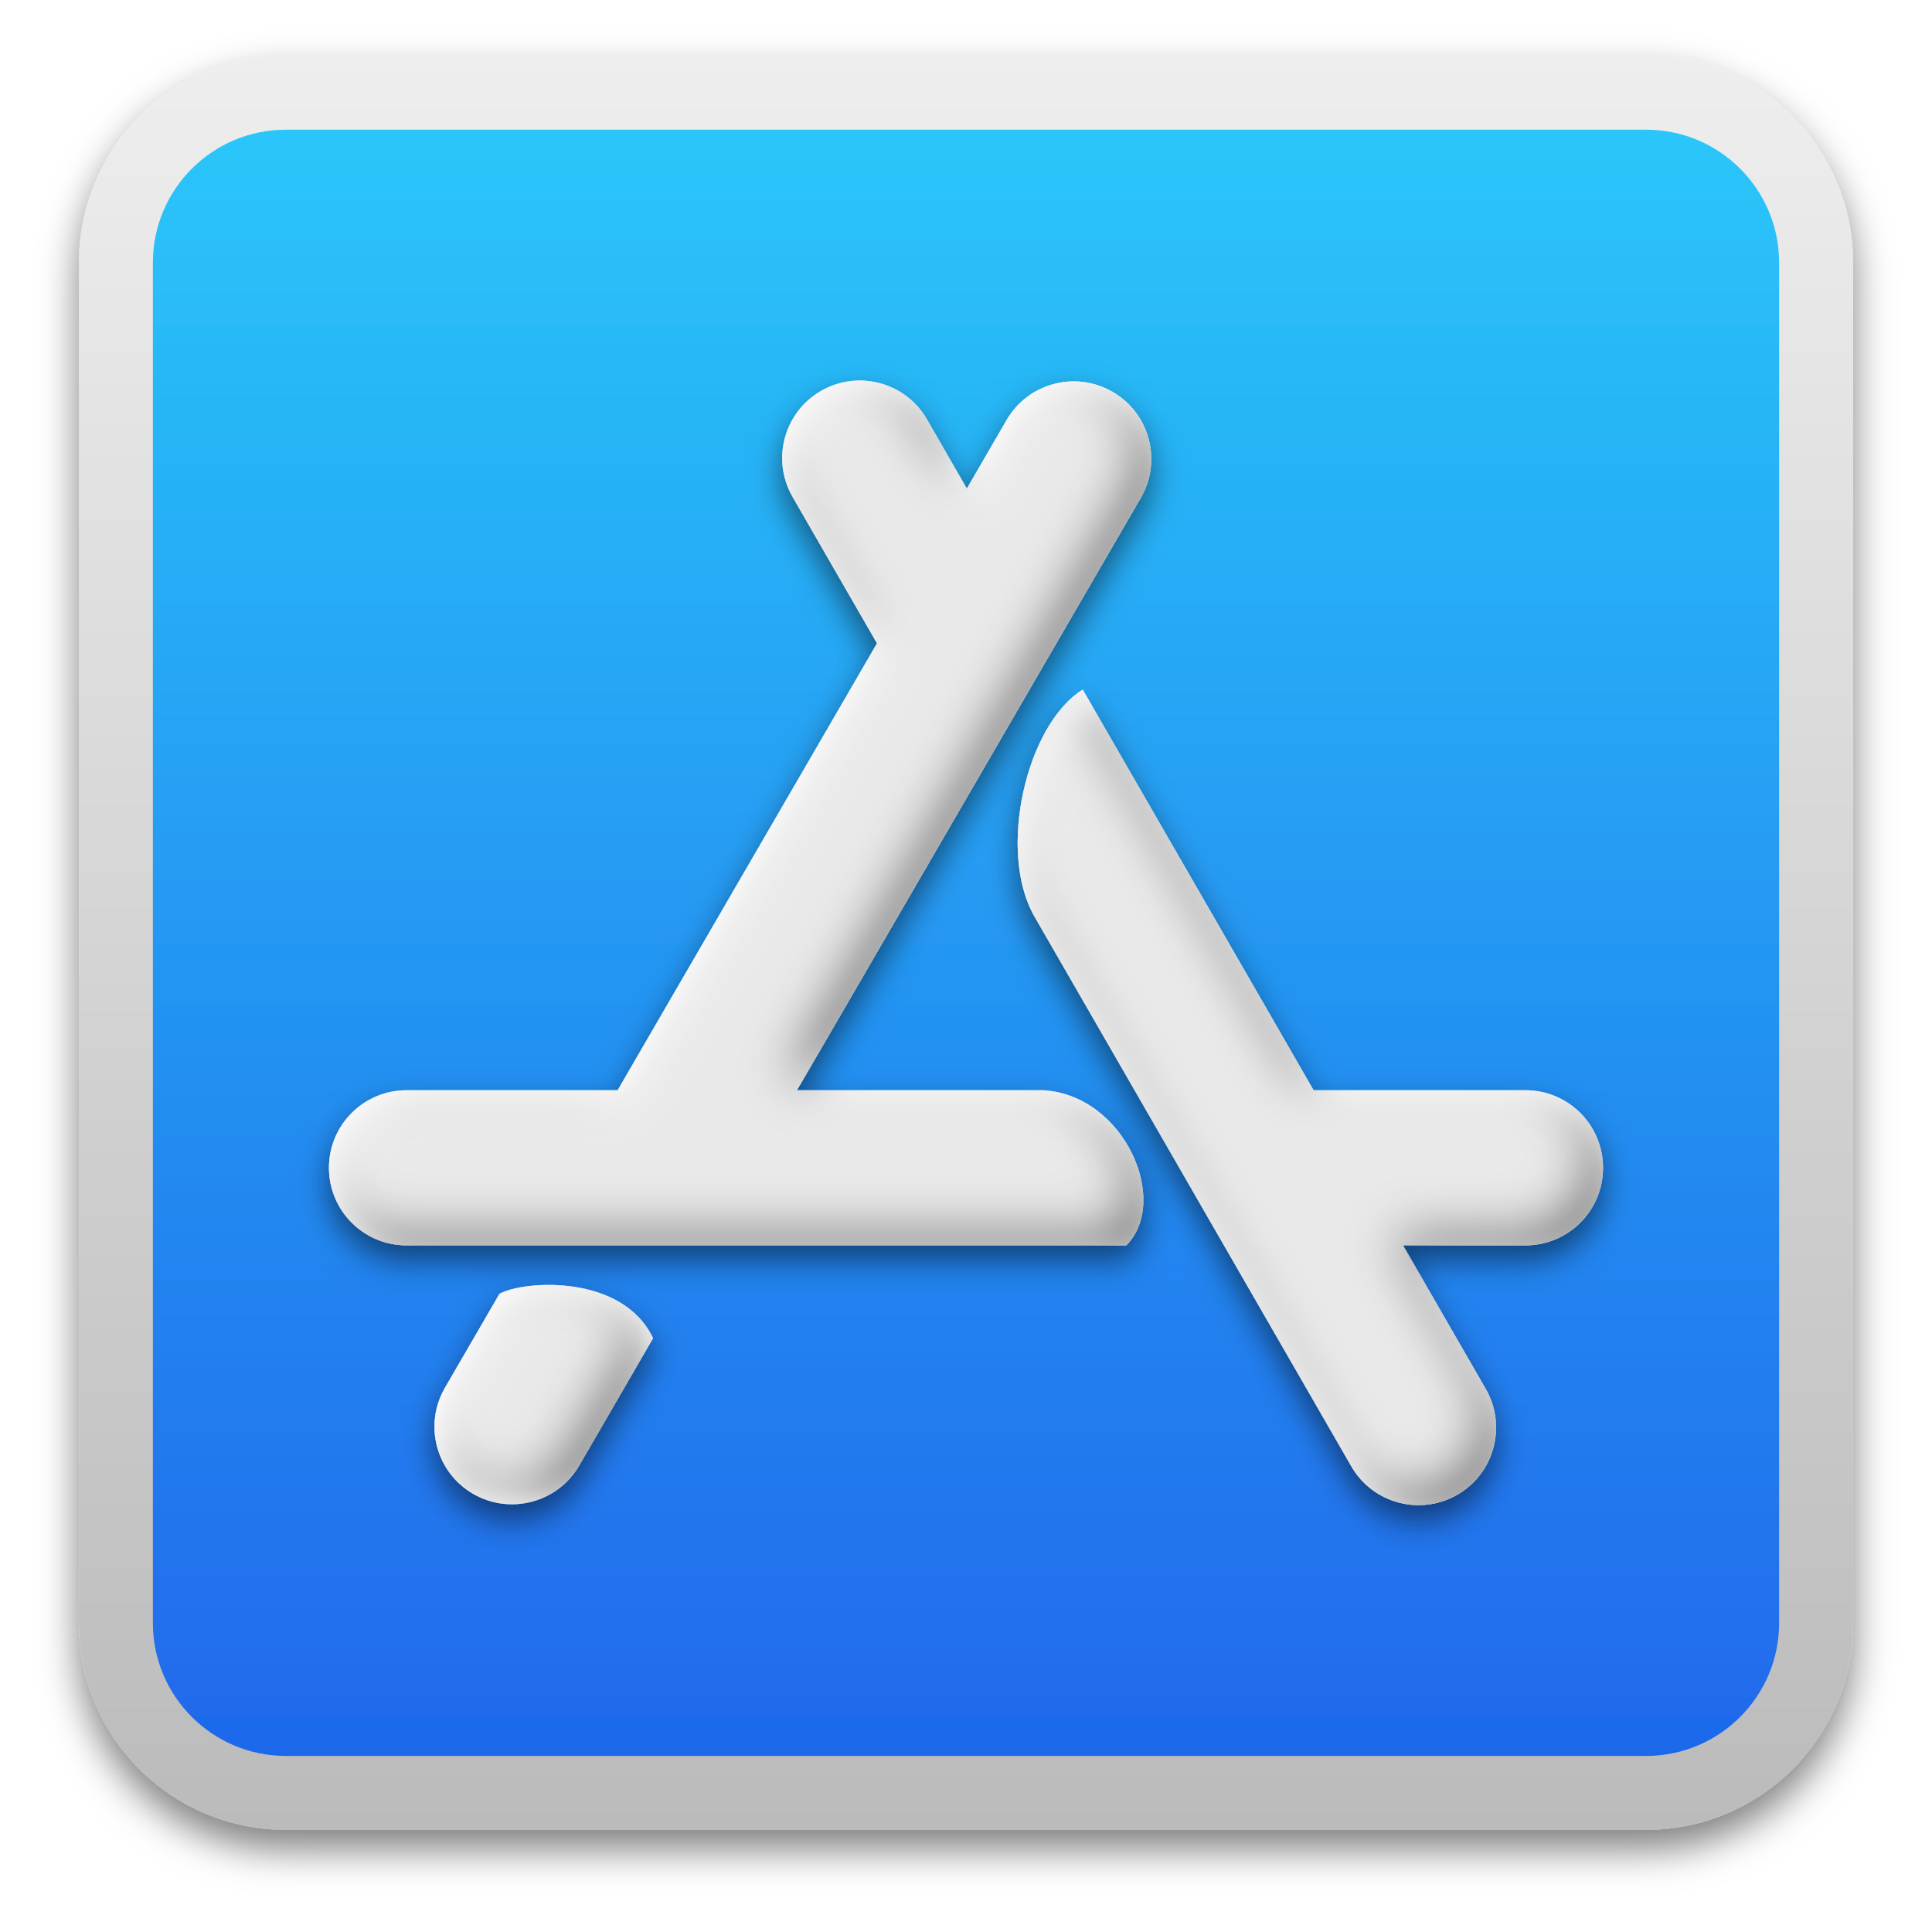
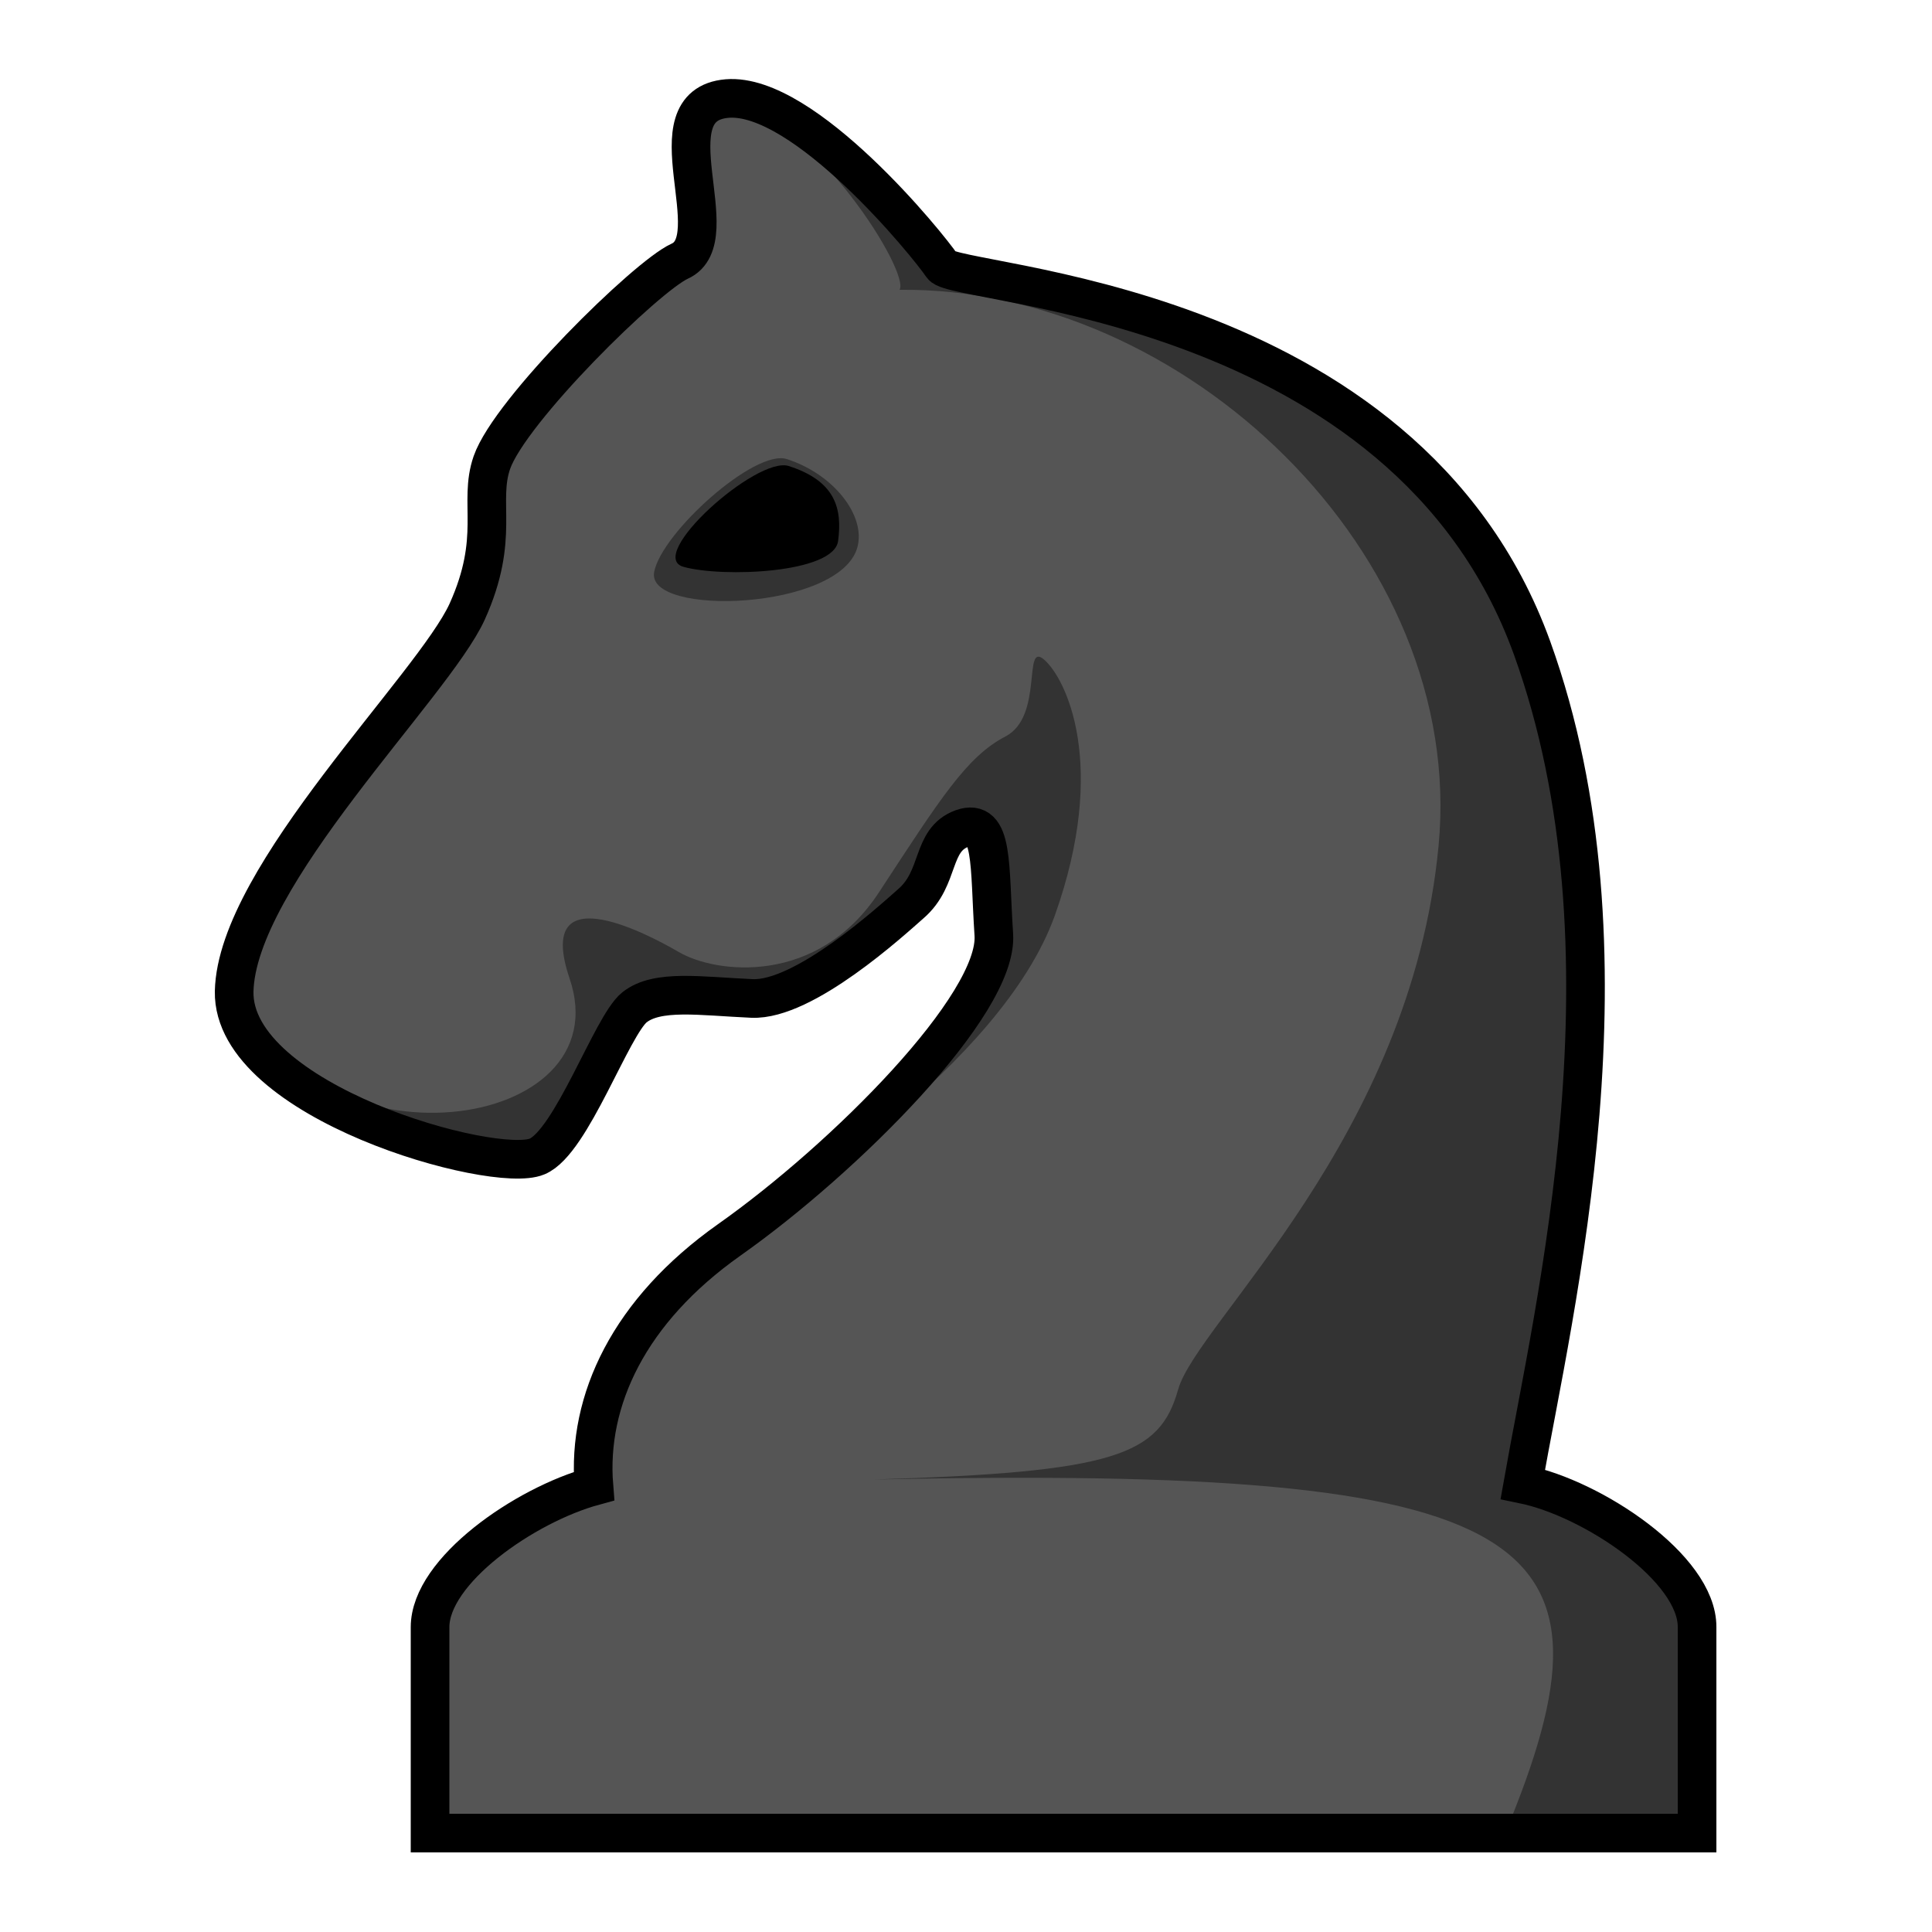
- <svg xmlns="http://www.w3.org/2000/svg" viewBox="0 0 500 500">
-   <g filter="url(#defapp-filter-1)">
-     <path fill="url(#defapp_1_)" stroke="url(#defapp_2_)" stroke-width="19.13" stroke-miterlimit="10" d="M470,420 c0,24.302-19.7,44-44,44H74c-24.301,0-44-19.698-44-44V68c0-24.299,19.699-44,44-44h352c24.3,0,44,19.701,44,44V420z" />
+ <svg xmlns="http://www.w3.org/2000/svg" version="1.1" id="Layer_1" x="0px" y="0px" viewBox="0 0 500 500" style="enable-background:new 0 0 500 500;" xml:space="preserve">
+   <style type="text/css">
+ 	.st0{fill:#555555;}
+ 	.st1{fill:#333333;}
+ 	.st2{fill:none;stroke:#000000;stroke-width:10;stroke-miterlimit:10;}
+ </style>
+   <g id="black-knight">
+     <path class="st0" d="M394.1,384.1c8.1-46,30.7-137.9,2.4-216.4c-32.9-91-149.2-93.6-152.7-98.9c-3.5-5.3-35.7-44.9-55.6-43.3   c-20.2,1.7,0.6,36.3-12.3,42.1c-8.6,3.9-43.9,38.6-48.6,52.1c-3.6,10.4,2.3,19.3-6.4,38.6c-8.8,19.3-59.7,68.4-60.3,98.3   c-0.5,28.5,67.3,47.4,78.4,42.7c8.9-3.7,19.3-33.9,25.2-38.6c5.9-4.7,17-2.9,30.4-2.3c13.5,0.6,36.1-20.1,41.1-24.5   c7.8-6.7,5.1-16.5,13.3-19.5c8.2-2.9,7,9.4,8.2,27.5c1.2,18.1-38.6,57.9-68.5,79c-25.9,18.3-36.8,41.5-35,63.7   c-17.9,4.9-42.4,21.9-42.4,36.5v53.3h327.9v-53.3C439.3,405.9,412.2,387.8,394.1,384.1z" />
+     <path class="st1" d="M203.6,118.8c-8.3-2.6-32.3,19-34.3,29.2c-2.3,11.7,48.2,10,52.6-6.4C224.1,133.5,215.8,122.7,203.6,118.8z" />
+     <path d="M204.1,120.6c-8.3-2.6-37.2,23.3-27.2,26.1s38.9,1.7,40-6.7C218,131.7,216.3,124.5,204.1,120.6z" />
+     <path class="st1" d="M389.5,474.5h49.9v-53.3c0-15.3-27.2-33.4-45.2-37.1c8.1-46,30.7-137.9,2.4-216.4   c-32.9-91-149.2-93.6-152.7-98.9c-3.5-5.3-35.7-44.9-55.6-43.3c22.9,5.7,47.3,45.1,44.5,49.5c73.3-0.8,146.7,68.1,139.5,143.9   c-7.2,75.7-62.6,123.5-67.4,140.7c-4.8,17.1-16.3,21.4-78.9,23.3C399.4,379.2,421.7,397.2,389.5,474.5z" />
+     <path class="st1" d="M188.8,321c29.8-21.1,69.6-60.8,68.5-79c-1.2-18.1,0-30.4-8.2-27.5c-8.2,2.9-5.5,12.8-13.3,19.5   c-5.1,4.3-27.7,25-41.1,24.5c-13.5-0.6-24.6-2.4-30.4,2.3c-5.9,4.7-16.2,34.9-25.2,38.6c-11.1,4.7-78.9-14.2-78.4-42.7   c21,47.6,100.3,36.4,86.7-3.5c-8.9-26.3,18.7-12.4,28.3-6.8c9.6,5.6,35.9,8.8,51.8-15.5s22.7-35.1,32.7-40.3   c10-5.2,4.4-24.7,10-19.9c5.6,4.8,16.7,27.1,2.8,66.2C259,275.9,201.2,311.4,188.8,321z" />
+     <path class="st2" d="M394.1,384.1c8.1-46,30.7-137.9,2.4-216.4c-32.9-91-149.2-93.6-152.7-98.9c-3.5-5.3-35.7-44.9-55.6-43.3   c-20.2,1.7,0.6,36.3-12.3,42.1c-8.6,3.9-43.9,38.6-48.6,52.1c-3.6,10.4,2.3,19.3-6.4,38.6c-8.8,19.3-59.7,68.4-60.3,98.3   c-0.5,28.5,67.3,47.4,78.4,42.7c8.9-3.7,19.3-33.9,25.2-38.6c5.9-4.7,17-2.9,30.4-2.3c13.5,0.6,36.1-20.1,41.1-24.5   c7.8-6.7,5.1-16.5,13.3-19.5c8.2-2.9,7,9.4,8.2,27.5c1.2,18.1-38.6,57.9-68.5,79c-25.9,18.3-36.8,41.5-35,63.7   c-17.9,4.9-42.4,21.9-42.4,36.5v53.3h327.9v-53.3C439.3,405.9,412.2,387.8,394.1,384.1z" />
  </g>
-   <g filter="url(#defapp-filter-2)">
-     <g fill="#e9e9e9" filter="url(#defapp-inset-shadow-2)">
-       <path filter="url(#defapp-inset-shadow-1)" d="M394.792,282.16h-54.833l-59.752-103.674c-14.602,9.015-22.181,41.812-12.492,58.678l82.013,142.304 c5.532,9.601,17.801,12.896,27.403,7.363c9.597-5.531,12.896-17.803,7.361-27.401l-21.405-37.143h31.705 c11.082,0,20.063-8.984,20.063-20.064C414.855,291.144,405.874,282.16,394.792,282.16z" />
-       <path filter="url(#defapp-inset-shadow-1)" d="M270.064,282.16h-63.821l88.983-153.318c5.561-9.581,2.3-21.862-7.28-27.422 c-9.586-5.565-21.867-2.3-27.427,7.281l-10.302,17.751l-10.326-17.918c-5.531-9.599-17.802-12.896-27.401-7.365 c-9.603,5.533-12.898,17.804-7.365,27.403l21.856,37.917L159.849,282.16h-54.64c-11.08,0-20.063,8.983-20.063,20.062 c0,11.08,8.983,20.064,20.063,20.064h186.256C302.833,310.917,291.132,283.497,270.064,282.16z" />
-       <path filter="url(#defapp-inset-shadow-1)" d="M129.271,334.846l-14.111,24.312c-5.561,9.585-2.3,21.862,7.283,27.427 c9.583,5.559,21.863,2.301,27.425-7.284l19.139-32.978C161.052,329.645,135.612,331.354,129.271,334.846z" />
-     </g>
-   </g>
-   <defs>
-     <linearGradient id="defapp_1_" gradientUnits="userSpaceOnUse" x1="250" y1="24" x2="250" y2="464">
-       <stop offset="0" style="stop-color:#2AC8FA" />
-       <stop offset="1" style="stop-color:#1F66EB" />
-     </linearGradient>
-     <linearGradient id="defapp_2_" gradientUnits="userSpaceOnUse" x1="250" y1="14.435" x2="250" y2="473.566">
-       <stop offset="0" style="stop-color:#eee" />
-       <stop offset="1" style="stop-color:#bbb" />
-     </linearGradient>
-     <filter filterUnits="objectBoundingBox" id="defapp-filter-1">
-       <feOffset dx="0" dy="5" in="SourceAlpha" result="defappShadowOffsetOuter1" />
-       <feGaussianBlur stdDeviation="5" in="defappShadowOffsetOuter1" result="defappShadowBlurOuter1" />
-       <feColorMatrix values="0 0 0 0 0   0 0 0 0 0   0 0 0 0 0  0 0 0 0.5 0" type="matrix" in="defappShadowBlurOuter1" result="defappShadowMatrixOuter1" />
-       <feMerge>
-         <feMergeNode in="defappShadowMatrixOuter1" />
-         <feMergeNode in="SourceGraphic" />
-       </feMerge>
-     </filter>
-     <filter filterUnits="objectBoundingBox" id="defapp-filter-2">
-       <feOffset dx="0" dy="4" in="SourceAlpha" result="defappShadowOffsetOuter2" />
-       <feGaussianBlur stdDeviation="4" in="defappShadowOffsetOuter2" result="defappShadowBlurOuter2" />
-       <feColorMatrix values="0 0 0 0 0   0 0 0 0 0   0 0 0 0 0  0 0 0 0.5 0" type="matrix" in="defappShadowBlurOuter2" result="defappShadowMatrixOuter2" />
-       <feMerge>
-         <feMergeNode in="defappShadowMatrixOuter2" />
-         <feMergeNode in="SourceGraphic" />
-       </feMerge>
-     </filter>
-     <filter id="defapp-inset-shadow-1">
-       <feComponentTransfer in="SourceAlpha">
-         <feFuncA type="table" tableValues="1 0" />
-       </feComponentTransfer>
-       <feGaussianBlur stdDeviation="7" />
-       <feOffset dx="-3" dy="-3" result="offsetblur" />
-       <feFlood flood-color="#444" result="color" />
-       <feComposite in2="offsetblur" operator="in" />
-       <feComposite in2="SourceAlpha" operator="in" />
-       <feMerge>
-         <feMergeNode in="SourceGraphic" />
-         <feMergeNode />
-       </feMerge>
-     </filter>
-     <filter id="defapp-inset-shadow-2">
-       <feComponentTransfer in="SourceAlpha">
-         <feFuncA type="table" tableValues="1 0" />
-       </feComponentTransfer>
-       <feGaussianBlur stdDeviation="5" />
-       <feOffset dx="3" dy="3" result="offsetblur" />
-       <feFlood flood-color="#fff" result="color" />
-       <feComposite in2="offsetblur" operator="in" />
-       <feComposite in2="SourceAlpha" operator="in" />
-       <feMerge>
-         <feMergeNode in="SourceGraphic" />
-         <feMergeNode />
-       </feMerge>
-     </filter>
-   </defs>
</svg>
